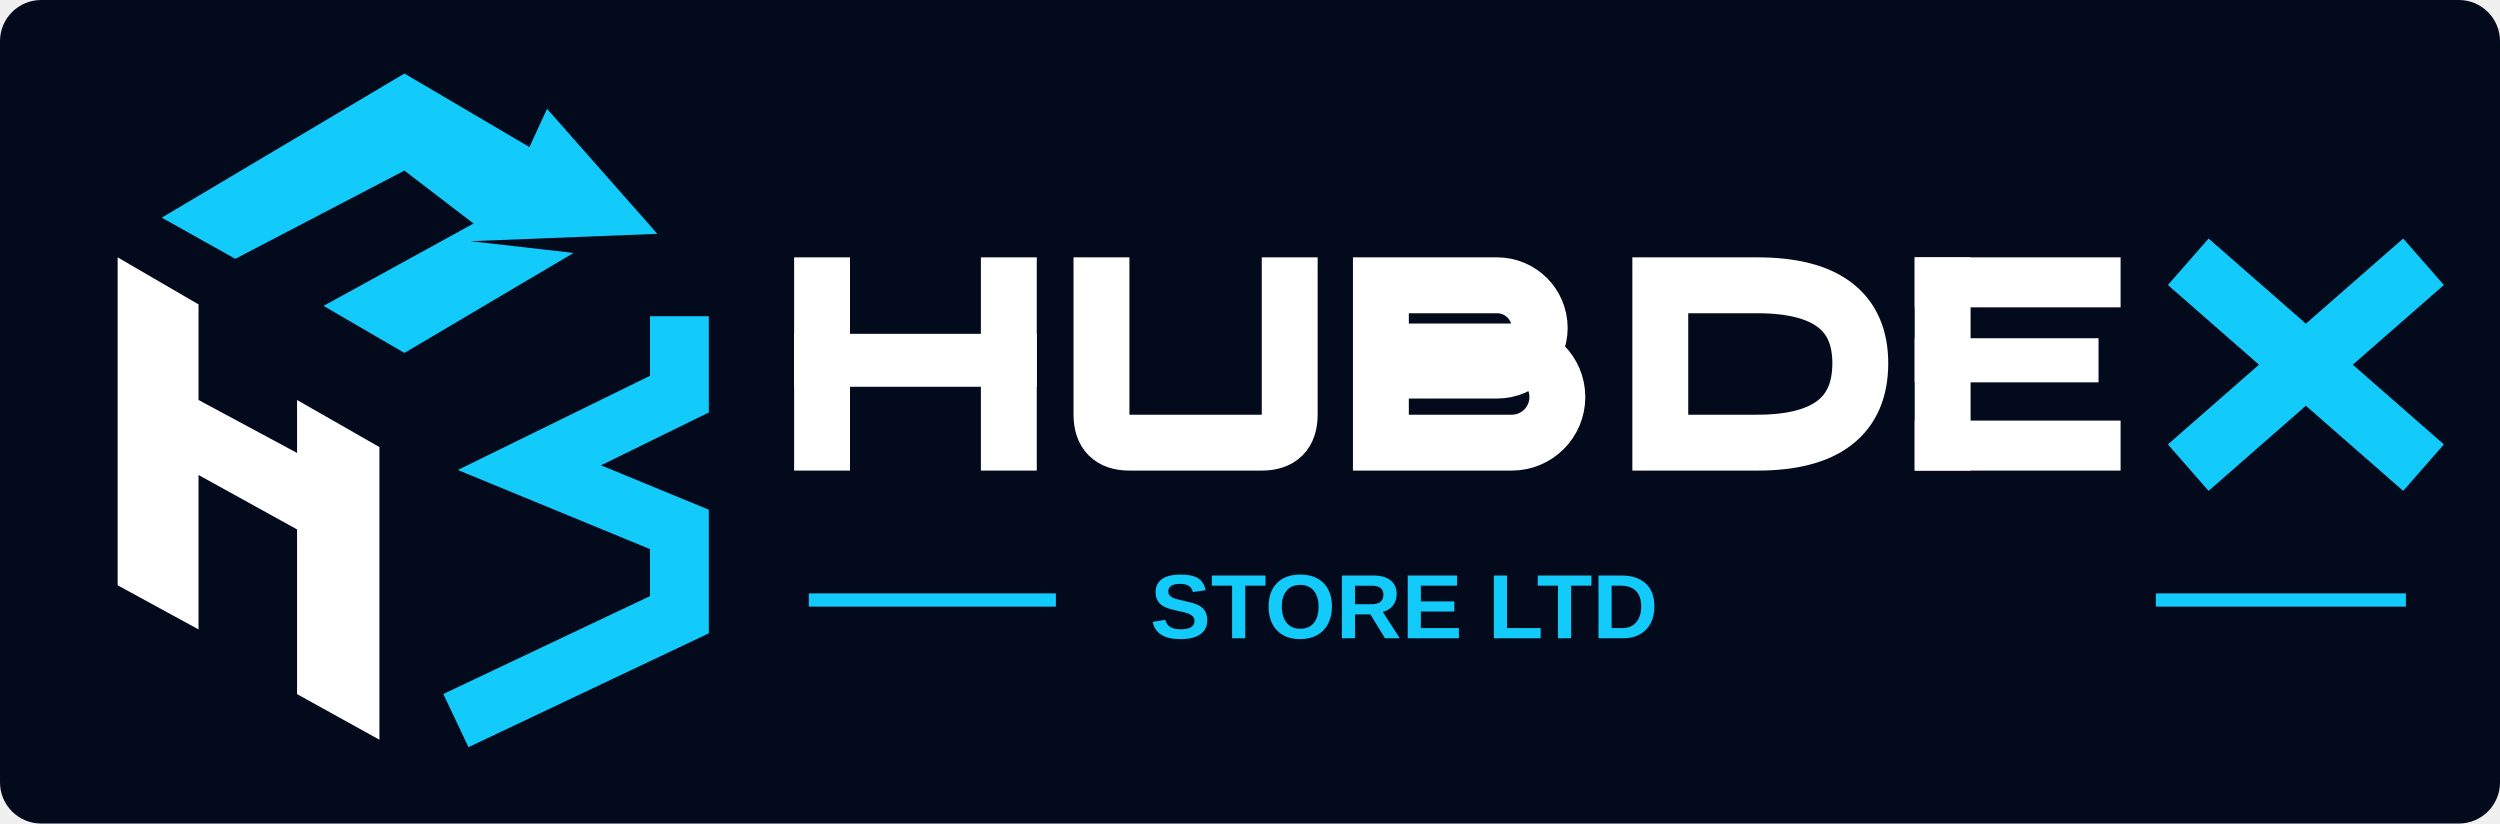
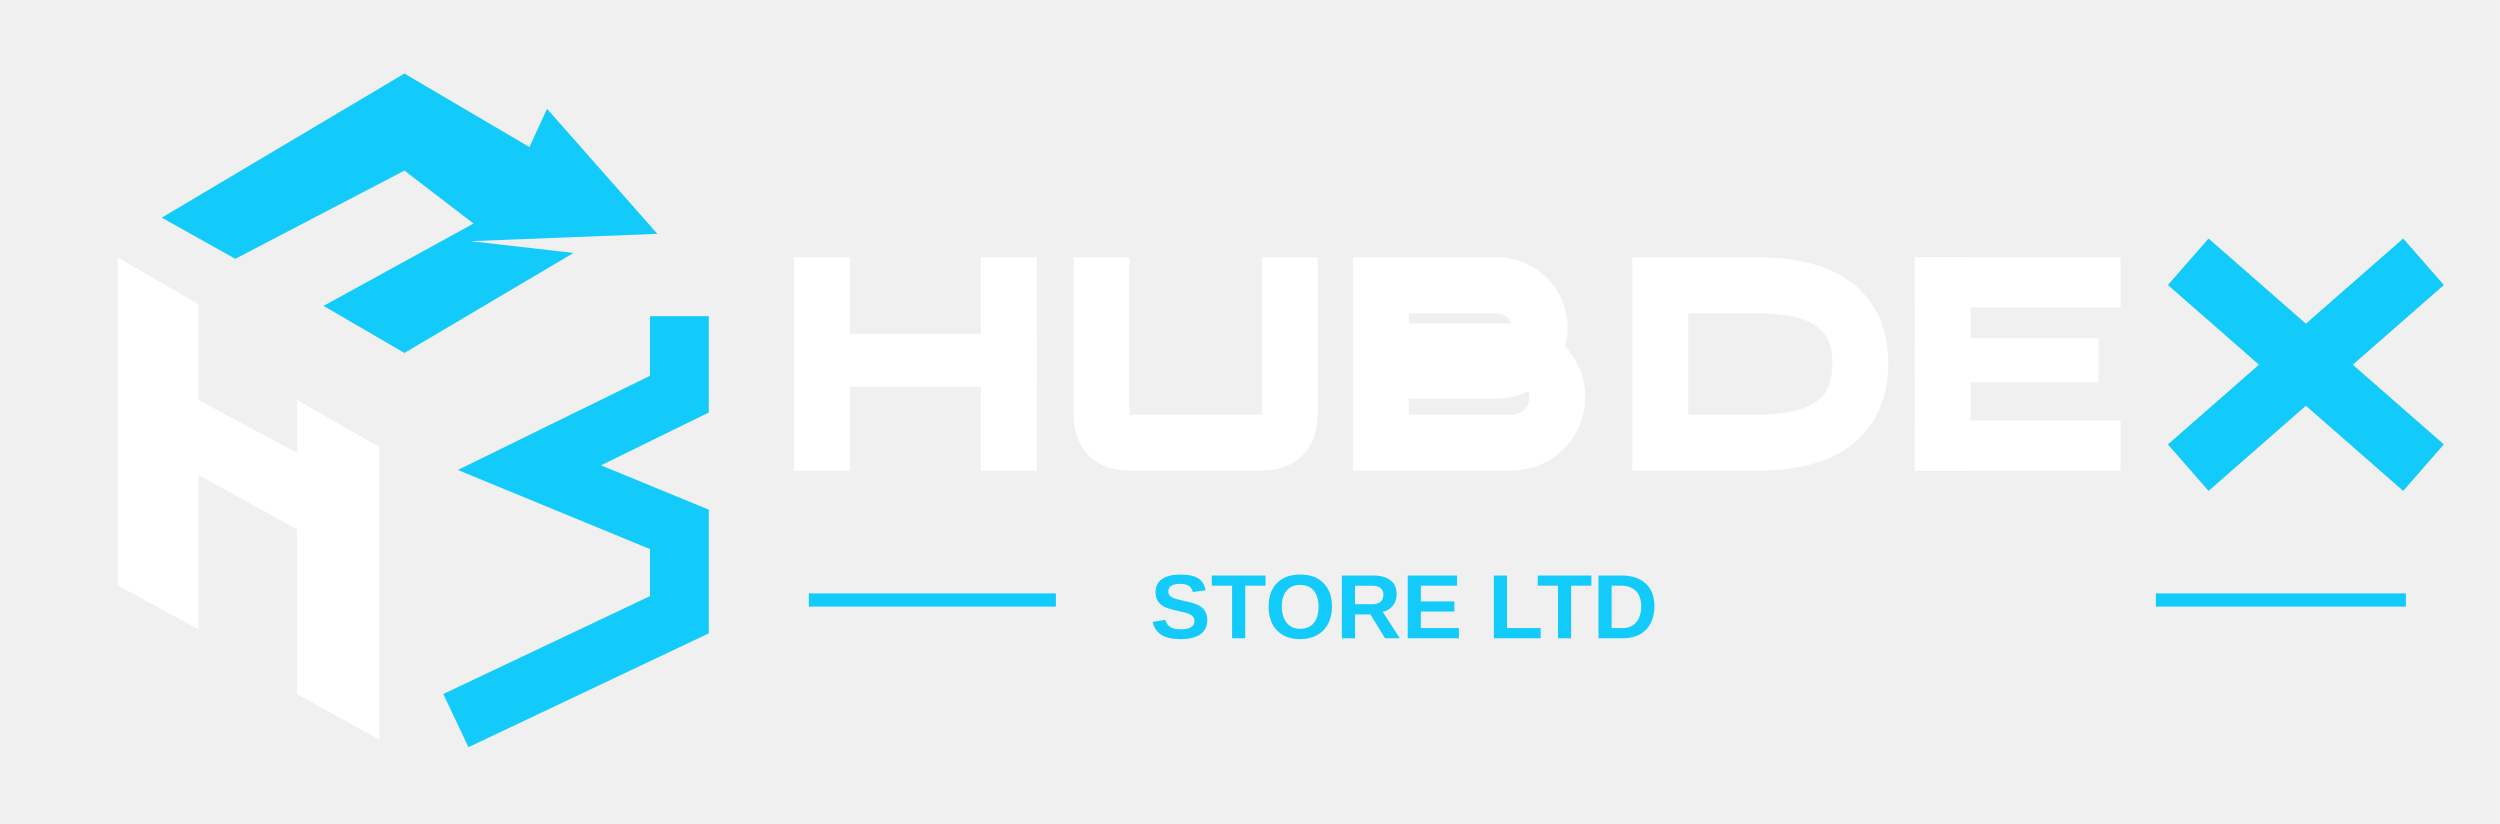
<svg xmlns="http://www.w3.org/2000/svg" viewBox="110 690 1700 560" role="img" aria-label="Hubdex Store LTD">
-   <rect x="110" y="690" width="1700" height="560" rx="28" fill="#030a1c" />
  <path fill="#12cbfa" d="M220 838 L385 740 L470 790 L482 764 L557 849 L430 854 L500 862 L385 930 L330 898 L432 842 L385 806 L270 866 Z" />
  <path fill="#ffffff" d="M190 865 L245 897 L245 1118 L190 1088 Z M245 962 L312 998 L312 1050 L245 1013 Z M312 962 L368 994 L368 1193 L312 1162 Z" />
  <path fill="none" stroke="#12cbfa" stroke-width="40" stroke-linejoin="miter" d="M572 905 V958 L470 1008 L572 1050 V1108 L420 1180" />
  <path fill="#12cbfa" d="M403 905 L583 865 V905 L403 975 Z" opacity="0" />
  <g fill="#ffffff" stroke="none">
    <rect x="650" y="865" width="38" height="145" />
    <rect x="777" y="865" width="38" height="145" />
    <rect x="650" y="917" width="165" height="36" />
    <rect x="1412" y="865" width="38" height="145" />
    <rect x="1412" y="865" width="140" height="34" />
    <rect x="1412" y="920" width="125" height="30" />
    <rect x="1412" y="976" width="140" height="34" />
  </g>
  <g fill="none" stroke="#ffffff" stroke-width="38">
    <path d="M859 865 V972 Q859 991 878 991 H968 Q987 991 987 972 V865" />
    <path d="M1049 865 V1010 M1049 884 H1128 a29 29 0 0 1 0 58 H1049 M1049 991 H1138 a31 31 0 0 0 0 -62 H1049" />
    <path d="M1239 865 V1010 M1239 884 H1305 Q1375 884 1375 937 Q1375 991 1305 991 H1239" />
  </g>
  <path fill="none" stroke="#12cbfa" stroke-width="42" d="M1598 868 L1758 1008 M1758 868 L1598 1008" />
  <text x="892" y="1124" font-family="Montserrat, 'Segoe UI', Arial, sans-serif" font-weight="800" font-size="62" fill="#12cbfa" textLength="630" lengthAdjust="spacing">STORE LTD</text>
  <g stroke="#12cbfa" stroke-width="9">
    <path d="M660 1098 H828 M1576 1098 H1746" />
  </g>
</svg>
